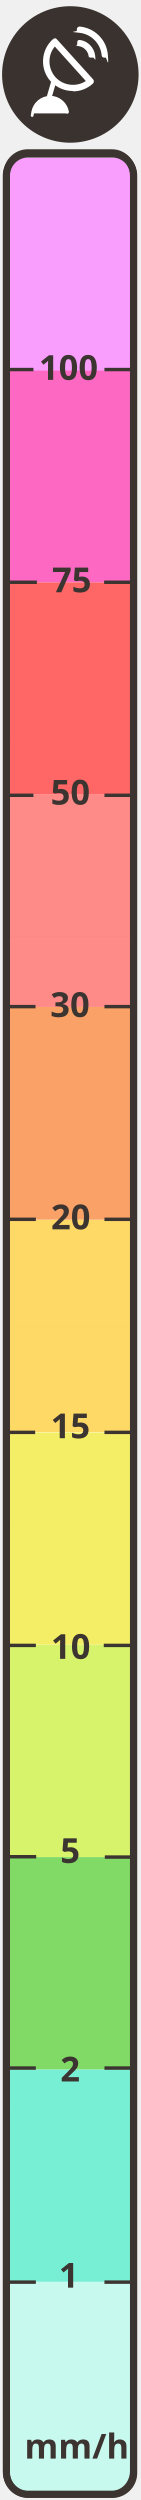
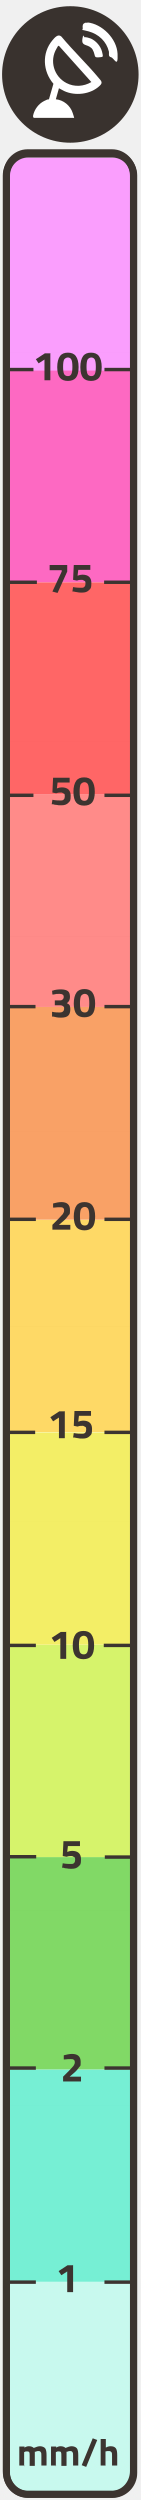
- <svg xmlns="http://www.w3.org/2000/svg" id="Livello_1" version="1.1" width="40.8px" height="725.2px" viewBox="0 0 40.8 725.2">
+ <svg xmlns="http://www.w3.org/2000/svg" id="Livello_1" version="1.1" viewBox="0 0 40.8 725.2" width="40.8px" height="725.2px">
  <defs>
    <style>
      .st0 {
        fill: #2dbf00;
      }

      .st1 {
        fill: #1ae4b7;
      }

      .st2 {
+         fill: #3c3430;
+       }
+ 
+       .st3 {
        fill: #f56200;
      }

-       .st3 {
+       .st4 {
        stroke-width: 2px;
      }

-       .st3, .st4, .st5 {
+       .st4, .st5, .st6 {
        fill: none;
      }

-       .st3, .st5 {
+       .st4, .st6 {
        stroke: #3c3430;
        stroke-miterlimit: 9.8;
      }

-       .st6 {
+       .st7 {
+         opacity: .6;
+       }
+ 
+       .st8 {
        fill: #fc0599;
      }

-       .st7 {
+       .st9 {
        fill: #39322e;
      }

-       .st8, .st9 {
+       .st10 {
        fill: #fff;
      }

-       .st10 {
+       .st11 {
        fill: red;
      }

-       .st11 {
+       .st12 {
        fill: #febf00;
      }

-       .st9 {
-         stroke: #fff;
-         stroke-miterlimit: 10;
-         stroke-width: .8px;
-       }
- 
-       .st12 {
+       .st13 {
+         isolation: isolate;
+       }
+ 
+       .st14 {
        fill: #f75dfc;
      }

-       .st13 {
+       .st15 {
        fill: #a3f5e3;
      }

-       .st14 {
+       .st16 {
        fill: #ebe300;
      }

-       .st15 {
+       .st17 {
        fill: #ff3e3b;
      }

-       .st16 {
-         opacity: .6;
-       }
- 
-       .st17 {
+       .st18 {
        fill: #baeb09;
-       }
- 
-       .st18 {
-         fill: #3c3430;
-         font-family: TitilliumWeb-SemiBold, 'Titillium Web';
-         font-size: 10px;
-         font-weight: 600;
      }
    </style>
  </defs>
  <g>
-     <path class="st8" d="M.8,667h38.8v50.5c0,3.3-2.5,6-5.6,6H6.8c-3.3,0-6-2.8-6-6.3v-50.2h0Z" />
-     <rect class="st8" x=".8" y="610.8" width="38.8" height="56.5" />
-     <rect class="st8" x=".8" y="554.3" width="38.8" height="56.5" />
-     <rect class="st8" x=".8" y="497.8" width="38.8" height="56.5" />
-     <rect class="st8" x=".8" y="441.3" width="38.8" height="56.5" />
-     <rect class="st8" x=".8" y="384.8" width="38.8" height="56.5" />
-     <rect class="st8" x=".8" y="328.3" width="38.8" height="56.5" />
-     <rect class="st8" x=".8" y="271.7" width="38.8" height="56.6" />
-     <rect class="st8" x=".8" y="215.2" width="38.8" height="56.5" />
-     <rect class="st8" x=".8" y="158.7" width="38.8" height="56.5" />
-     <rect class="st8" x=".8" y="102.2" width="38.8" height="56.5" />
-     <path class="st8" d="M4.2,45.7h31.5c2.2,0,4,1.9,4,4.2v52.4H.8v-52.9c0-2,1.6-3.6,3.4-3.6h0Z" />
-   </g>
-   <g class="st16">
-     <path class="st13" d="M1.5,661.9h37.9v55.1c0,3.6-2.5,6.5-5.5,6.5H7.3c-3.3,0-5.9-3.1-5.9-6.9v-54.7h0Z" />
+     <path class="st10" d="M.8,667h38.8v50.5c0,3.3-2.5,6-5.6,6H6.8c-3.3,0-6-2.8-6-6.3v-50.2h0Z" />
+     <rect class="st10" x=".8" y="610.8" width="38.8" height="56.5" />
+     <rect class="st10" x=".8" y="554.3" width="38.8" height="56.5" />
+     <rect class="st10" x=".8" y="497.8" width="38.8" height="56.5" />
+     <rect class="st10" x=".8" y="441.3" width="38.8" height="56.5" />
+     <rect class="st10" x=".8" y="384.8" width="38.8" height="56.5" />
+     <rect class="st10" x=".8" y="328.3" width="38.8" height="56.5" />
+     <rect class="st10" x=".8" y="271.7" width="38.8" height="56.6" />
+     <rect class="st10" x=".8" y="215.2" width="38.8" height="56.5" />
+     <rect class="st10" x=".8" y="158.7" width="38.8" height="56.5" />
+     <rect class="st10" x=".8" y="102.2" width="38.8" height="56.5" />
+     <path class="st10" d="M4.2,45.7h31.5c2.2,0,4,1.9,4,4.2v52.4H.8v-52.9c0-2,1.6-3.6,3.4-3.6h0Z" />
+   </g>
+   <g class="st7">
+     <path class="st15" d="M1.5,661.9h37.9v55.1c0,3.6-2.5,6.5-5.5,6.5H7.3c-3.3,0-5.9-3.1-5.9-6.9v-54.7h0Z" />
    <rect class="st1" x="1.4" y="600.3" width="37.9" height="61.6" />
    <rect class="st0" x="1.4" y="538.7" width="37.9" height="61.6" />
-     <rect class="st17" x="1.4" y="477.1" width="37.9" height="61.6" />
-     <rect class="st14" x="1.4" y="415.5" width="37.9" height="61.6" />
-     <rect class="st11" x="1.4" y="353.8" width="37.9" height="61.6" />
-     <rect class="st2" x="1.4" y="292.1" width="37.9" height="61.7" />
-     <rect class="st15" x="1.4" y="230.5" width="37.9" height="61.6" />
-     <rect class="st10" x="1.4" y="168.9" width="37.9" height="61.6" />
-     <rect class="st6" x="1.4" y="107.3" width="37.9" height="61.6" />
-     <path class="st12" d="M4.8,45.7h30.8c2.2,0,3.9,2,3.9,4.6v57.2H1.4v-57.7c0-2.2,1.5-3.9,3.4-3.9h0Z" />
-   </g>
-   <circle class="st7" cx="20.4" cy="21.6" r="19.8" />
-   <rect class="st4" x="7.1" y="679.8" width="15.4" height="11.8" />
-   <path class="st3" d="M32.6,723.6H8.1c-3.4,0-6.2-2.8-6.2-6.2V50.9c0-3.4,2.8-6.2,6.2-6.2h24.5c3.4,0,6.2,2.8,6.2,6.2v666.5c0,3.4-2.8,6.2-6.2,6.2Z" />
-   <path class="st3" d="M32.5,723.5H8c-3.4,0-6.2-3-6.2-6.7V51c0-3.7,2.8-6.7,6.2-6.7h24.5c3.4,0,6.2,3,6.2,6.7v665.8c0,3.7-2.8,6.7-6.2,6.7Z" />
-   <line class="st5" x1="2.6" y1="662" x2="10.4" y2="662" />
-   <line class="st5" x1="30.3" y1="662" x2="38" y2="662" />
-   <line class="st5" x1="2.9" y1="599.9" x2="10.4" y2="599.9" />
-   <line class="st5" x1="30.3" y1="599.9" x2="37.9" y2="599.9" />
-   <line class="st5" x1="2.7" y1="538.6" x2="10.5" y2="538.6" />
-   <line class="st5" x1="30.4" y1="538.7" x2="38.1" y2="538.7" />
-   <line class="st5" x1="2.5" y1="477.3" x2="10.4" y2="477.3" />
-   <line class="st5" x1="30.1" y1="477.3" x2="37.8" y2="477.3" />
-   <line class="st5" x1="2.7" y1="415.5" x2="10.2" y2="415.5" />
-   <line class="st5" x1="30.3" y1="415.5" x2="37.9" y2="415.5" />
-   <line class="st5" x1="2.6" y1="353.7" x2="10.4" y2="353.7" />
-   <line class="st5" x1="30.3" y1="353.7" x2="38" y2="353.7" />
-   <line class="st5" x1="2.7" y1="292" x2="10.3" y2="292" />
-   <line class="st5" x1="30.3" y1="292" x2="37.9" y2="292" />
-   <line class="st5" x1="2.1" y1="230.7" x2="9.7" y2="230.7" />
-   <line class="st5" x1="30.3" y1="230.7" x2="37.9" y2="230.7" />
-   <line class="st5" x1="2.8" y1="168.9" x2="10.7" y2="168.9" />
-   <line class="st5" x1="2.2" y1="107.2" x2="9.7" y2="107.2" />
-   <line class="st5" x1="30.3" y1="107.2" x2="37.9" y2="107.2" />
-   <line class="st5" x1="30.2" y1="168.9" x2="38" y2="168.9" />
-   <text class="st18" transform="translate(7.1 713.2)">
-     <tspan x="0" y="0">mm/h</tspan>
-   </text>
-   <text class="st18" transform="translate(11.3 110.2)">
-     <tspan x="0" y="0">100</tspan>
-   </text>
-   <text class="st18" transform="translate(15.1 171.8)">
-     <tspan x="0" y="0">75</tspan>
-   </text>
-   <text class="st18" transform="translate(14.7 233.4)">
-     <tspan x="0" y="0">50</tspan>
-   </text>
-   <text class="st18" transform="translate(14.6 295)">
-     <tspan x="0" y="0">30</tspan>
-   </text>
-   <text class="st18" transform="translate(14.8 356.6)">
-     <tspan x="0" y="0">20</tspan>
-   </text>
-   <text class="st18" transform="translate(14.7 417.2)">
-     <tspan x="0" y="0">15</tspan>
-   </text>
-   <text class="st18" transform="translate(14.8 481.2)">
-     <tspan x="0" y="0">10</tspan>
-   </text>
-   <text class="st18" transform="translate(17.5 540.4)">
-     <tspan x="0" y="0">5</tspan>
-   </text>
-   <text class="st18" transform="translate(17.5 603.8)">
-     <tspan x="0" y="0">2</tspan>
-   </text>
-   <text class="st18" transform="translate(17.1 663.6)">
-     <tspan x="0" y="0">1</tspan>
-   </text>
+     <rect class="st18" x="1.4" y="477.1" width="37.9" height="61.6" />
+     <rect class="st16" x="1.4" y="415.5" width="37.9" height="61.6" />
+     <rect class="st12" x="1.4" y="353.8" width="37.9" height="61.6" />
+     <rect class="st3" x="1.4" y="292.1" width="37.9" height="61.7" />
+     <rect class="st17" x="1.4" y="230.5" width="37.9" height="61.6" />
+     <rect class="st11" x="1.4" y="168.9" width="37.9" height="61.6" />
+     <rect class="st8" x="1.4" y="107.3" width="37.9" height="61.6" />
+     <path class="st14" d="M4.8,45.7h30.8c2.2,0,3.9,2,3.9,4.6v57.2H1.4v-57.7c0-2.2,1.5-3.9,3.4-3.9h0v-.2Z" />
+   </g>
+   <circle class="st9" cx="20.4" cy="21.6" r="19.8" />
+   <rect class="st5" x="7.1" y="679.8" width="15.4" height="11.8" />
+   <path class="st4" d="M32.6,723.6H8.1c-3.4,0-6.2-2.8-6.2-6.2V50.9c0-3.4,2.8-6.2,6.2-6.2h24.5c3.4,0,6.2,2.8,6.2,6.2v666.5c0,3.4-2.8,6.2-6.2,6.2h0Z" />
+   <path class="st4" d="M32.5,723.5H8c-3.4,0-6.2-3-6.2-6.7V51c0-3.7,2.8-6.7,6.2-6.7h24.5c3.4,0,6.2,3,6.2,6.7v665.8c0,3.7-2.8,6.7-6.2,6.7Z" />
+   <line class="st6" x1="2.6" y1="662" x2="10.4" y2="662" />
+   <line class="st6" x1="30.3" y1="662" x2="38" y2="662" />
+   <line class="st6" x1="2.9" y1="599.9" x2="10.4" y2="599.9" />
+   <line class="st6" x1="30.3" y1="599.9" x2="37.9" y2="599.9" />
+   <line class="st6" x1="2.7" y1="538.6" x2="10.5" y2="538.6" />
+   <line class="st6" x1="30.4" y1="538.7" x2="38.1" y2="538.7" />
+   <line class="st6" x1="2.5" y1="477.3" x2="10.4" y2="477.3" />
+   <line class="st6" x1="30.1" y1="477.3" x2="37.8" y2="477.3" />
+   <line class="st6" x1="2.7" y1="415.5" x2="10.2" y2="415.5" />
+   <line class="st6" x1="30.3" y1="415.5" x2="37.9" y2="415.5" />
+   <line class="st6" x1="2.6" y1="353.7" x2="10.4" y2="353.7" />
+   <line class="st6" x1="30.3" y1="353.7" x2="38" y2="353.7" />
+   <line class="st6" x1="2.7" y1="292" x2="10.3" y2="292" />
+   <line class="st6" x1="30.3" y1="292" x2="37.9" y2="292" />
+   <line class="st6" x1="2.1" y1="230.7" x2="9.7" y2="230.7" />
+   <line class="st6" x1="30.3" y1="230.7" x2="37.9" y2="230.7" />
+   <line class="st6" x1="2.8" y1="168.9" x2="10.7" y2="168.9" />
+   <line class="st6" x1="2.2" y1="107.2" x2="9.7" y2="107.2" />
+   <line class="st6" x1="30.3" y1="107.2" x2="37.9" y2="107.2" />
+   <line class="st6" x1="30.2" y1="168.9" x2="38" y2="168.9" />
+   <g class="st13">
+     <g class="st13">
+       <path class="st2" d="M7.1,715.2h-1.5v-5.5h1.5v.3c.5-.3.9-.4,1.3-.4.6,0,1.1.2,1.4.5.7-.3,1.3-.5,1.8-.5s1.2.2,1.5.6c.3.4.4,1.1.4,2v3h-1.5v-2.9c0-.5,0-.8-.2-1-.1-.2-.3-.3-.6-.3s-.5,0-.9.2h-.2c0,.6,0,1,0,1.3v2.8h-1.5v-2.8c0-.5,0-.9-.1-1.1,0-.2-.3-.3-.6-.3s-.6,0-.8.2h-.1v4.2Z" />
+       <path class="st2" d="M16.3,715.2h-1.5v-5.5h1.5v.3c.5-.3.9-.4,1.3-.4.6,0,1.1.2,1.4.5.7-.3,1.3-.5,1.8-.5s1.2.2,1.5.6c.3.4.4,1.1.4,2v3h-1.5v-2.9c0-.5,0-.8-.2-1-.1-.2-.3-.3-.6-.3s-.5,0-.9.2h-.2c0,.6,0,1,0,1.3v2.8h-1.5v-2.8c0-.5,0-.9-.1-1.1,0-.2-.3-.3-.6-.3s-.6,0-.8.2h-.1v4.2Z" />
+       <path class="st2" d="M23.7,715.1l3.2-7.8,1.3.5-3.2,7.8-1.3-.5Z" />
+       <path class="st2" d="M30.7,715.2h-1.5v-7.7h1.5v2.5c.5-.3,1-.4,1.4-.4.7,0,1.2.2,1.5.6.3.4.4,1.1.4,2v3h-1.5v-2.9c0-.5,0-.8-.2-1s-.3-.3-.7-.3-.6,0-.9.1h-.1v4.2Z" />
+     </g>
+   </g>
+   <g class="st13">
+     <g class="st13">
+       <path class="st2" d="M14.6,102.4v7.9h-1.7v-6l-1.7,1.1-.8-1.2,2.6-1.7h1.5Z" />
+       <path class="st2" d="M17.4,103.3c.5-.7,1.3-1,2.3-1s1.8.3,2.3,1c.5.7.8,1.7.8,3.2s-.3,2.5-.8,3.1c-.5.6-1.3.9-2.3.9s-1.8-.3-2.3-.9-.8-1.7-.8-3.1.3-2.5.8-3.2ZM21,106.4c0-1-.1-1.7-.3-2.1-.2-.4-.6-.6-1-.6s-.8.2-1.1.6c-.2.4-.3,1.1-.3,2.1s.1,1.7.3,2.1c.2.4.6.6,1.1.6s.8-.2,1-.6.3-1.1.3-2.1Z" />
+       <path class="st2" d="M24.1,103.3c.5-.7,1.3-1,2.3-1s1.8.3,2.3,1,.8,1.7.8,3.2-.3,2.5-.8,3.1-1.3.9-2.3.9-1.8-.3-2.3-.9c-.5-.6-.8-1.7-.8-3.1s.3-2.5.8-3.2ZM27.8,106.4c0-1-.1-1.7-.3-2.1-.2-.4-.6-.6-1-.6s-.8.2-1.1.6c-.2.4-.3,1.1-.3,2.1s.1,1.7.3,2.1.6.6,1.1.6.8-.2,1-.6.3-1.1.3-2.1Z" />
+     </g>
+   </g>
+   <g class="st13">
+     <g class="st13">
+       <path class="st2" d="M14.4,165.4v-1.5h5.1v1.9l-2.8,6.2-1.5-.4,2.7-5.8v-.4h-3.4Z" />
+       <path class="st2" d="M26.2,163.9v1.4h-3.5l-.2,1.7c.5-.2,1-.3,1.4-.3,1.7,0,2.6.8,2.6,2.4s-.2,1.6-.7,2.1-1.1.7-2,.7-.8,0-1.3-.1-.8-.1-1.1-.2h-.4c0-.1.2-1.3.2-1.3,1,.2,1.8.2,2.4.2s.7-.1.9-.3c.2-.2.3-.5.3-.9s0-.7-.3-.8-.4-.3-.7-.3c-.5,0-1,0-1.4.2h-.2s-1-.2-1-.2l.2-4.3h4.8Z" />
+     </g>
+   </g>
+   <g class="st13">
+     <g class="st13">
+       <path class="st2" d="M20.2,225.6v1.4h-3.5l-.2,1.7c.5-.2,1-.3,1.4-.3,1.7,0,2.6.8,2.6,2.4s-.2,1.6-.7,2.1c-.5.5-1.1.7-2,.7s-.8,0-1.3-.1c-.5,0-.8-.1-1.1-.2h-.4c0-.1.2-1.3.2-1.3,1,.2,1.8.2,2.4.2s.7-.1.9-.3c.2-.2.3-.5.3-.9s0-.7-.3-.8-.4-.3-.7-.3c-.5,0-1,0-1.4.2h-.2s-1-.2-1-.2l.2-4.3h4.8Z" />
+       <path class="st2" d="M22.1,226.5c.5-.7,1.3-1,2.3-1s1.8.3,2.3,1,.8,1.7.8,3.2-.3,2.5-.8,3.1-1.3.9-2.3.9-1.8-.3-2.3-.9c-.5-.6-.8-1.7-.8-3.1s.3-2.5.8-3.2ZM25.8,229.6c0-1-.1-1.7-.3-2.1-.2-.4-.6-.6-1-.6s-.8.2-1.1.6c-.2.4-.3,1.1-.3,2.1s.1,1.7.3,2.1.6.6,1.1.6.8-.2,1-.6.3-1.1.3-2.1Z" />
+     </g>
+   </g>
+   <g class="st13">
+     <g class="st13">
+       <path class="st2" d="M15.2,287.4c.7-.3,1.6-.4,2.5-.4s1.6.2,2,.5.6.9.6,1.7-.3,1.4-.9,1.8c.4.2.7.4.8.6s.2.6.2,1.1c0,.9-.2,1.5-.6,1.9-.4.4-1.1.6-2.1.6s-1.4-.1-2.2-.3h-.4c0,0,0-1.4,0-1.4.9.2,1.6.2,2.3.2s1.2-.4,1.2-1.1-.1-.5-.3-.7c-.2-.2-.5-.3-.8-.3h-1.6v-1.4h1.6c.3,0,.5-.1.7-.3.2-.2.3-.5.3-.7,0-.6-.4-.9-1.2-.9s-1.1,0-1.8.2h-.3s-.1-1.2-.1-1.2Z" />
+       <path class="st2" d="M22.2,287.9c.5-.7,1.3-1,2.3-1s1.8.3,2.3,1c.5.7.8,1.7.8,3.2s-.3,2.5-.8,3.1c-.5.6-1.3.9-2.3.9s-1.8-.3-2.3-.9-.8-1.7-.8-3.1.3-2.5.8-3.2ZM25.9,291c0-1-.1-1.7-.3-2.1-.2-.4-.6-.6-1-.6s-.8.2-1.1.6c-.2.4-.3,1.1-.3,2.1s.1,1.7.3,2.1c.2.4.6.6,1.1.6s.8-.2,1-.6.3-1.1.3-2.1Z" />
+     </g>
+   </g>
+   <g class="st13">
+     <g class="st13">
+       <path class="st2" d="M20.3,356.7h-5.1v-1.4l1.7-1.7c.6-.6,1-1.1,1.3-1.4.2-.3.4-.7.4-1s0-.6-.3-.8c-.2-.2-.5-.2-.8-.2-.5,0-1.1,0-1.8.1h-.3s0-1.2,0-1.2c.8-.2,1.6-.4,2.4-.4,1.7,0,2.5.8,2.5,2.3s-.1,1.1-.4,1.5c-.3.4-.7,1-1.4,1.6l-1.4,1.2h3.3v1.4Z" />
+       <path class="st2" d="M22.2,349.7c.5-.7,1.3-1,2.3-1s1.8.3,2.3,1c.5.7.8,1.7.8,3.2s-.3,2.5-.8,3.1c-.5.6-1.3.9-2.3.9s-1.8-.3-2.3-.9-.8-1.7-.8-3.1.3-2.5.8-3.2ZM25.9,352.8c0-1-.1-1.7-.3-2.1-.2-.4-.6-.6-1-.6s-.8.2-1.1.6c-.2.4-.3,1.1-.3,2.1s.1,1.7.3,2.1c.2.4.6.6,1.1.6s.8-.2,1-.6.3-1.1.3-2.1Z" />
+     </g>
+   </g>
+   <g class="st13">
+     <g class="st13">
+       <path class="st2" d="M18.8,409.3v7.9h-1.7v-6l-1.7,1.1-.8-1.2,2.6-1.7h1.5Z" />
+       <path class="st2" d="M26.4,409.3v1.4h-3.5l-.2,1.7c.5-.2,1-.3,1.4-.3,1.7,0,2.6.8,2.6,2.4s-.2,1.6-.7,2.1-1.1.7-2,.7-.8,0-1.3-.1-.8-.1-1.1-.2h-.4c0-.1.2-1.3.2-1.3,1,.2,1.8.2,2.4.2s.7-.1.9-.3c.2-.2.3-.5.3-.9s0-.7-.3-.8-.4-.3-.7-.3c-.5,0-1,0-1.4.2h-.2s-1-.2-1-.2l.2-4.3h4.8Z" />
+     </g>
+   </g>
+   <g class="st13">
+     <g class="st13">
+       <path class="st2" d="M19.2,473.3v7.9h-1.7v-6l-1.7,1.1-.8-1.2,2.6-1.7h1.5Z" />
+       <path class="st2" d="M21.9,474.1c.5-.7,1.3-1,2.3-1s1.8.3,2.3,1,.8,1.7.8,3.2-.3,2.5-.8,3.1-1.3.9-2.3.9-1.8-.3-2.3-.9c-.5-.6-.8-1.7-.8-3.1s.3-2.5.8-3.2ZM25.6,477.2c0-1-.1-1.7-.3-2.1-.2-.4-.6-.6-1-.6s-.8.2-1.1.6c-.2.4-.3,1.1-.3,2.1s.1,1.7.3,2.1.6.6,1.1.6.8-.2,1-.6.3-1.1.3-2.1Z" />
+     </g>
+   </g>
+   <g class="st13">
+     <g class="st13">
+       <path class="st2" d="M23.2,534.1v1.4h-3.5l-.2,1.7c.5-.2,1-.3,1.4-.3,1.7,0,2.6.8,2.6,2.4s-.2,1.6-.7,2.1c-.5.5-1.1.7-2,.7s-.8,0-1.3-.1c-.5,0-.8-.1-1.1-.2h-.4c0-.1.2-1.3.2-1.3,1,.2,1.8.2,2.4.2s.7-.1.9-.3.3-.5.3-.9,0-.7-.3-.8-.4-.3-.7-.3c-.5,0-1,0-1.4.2h-.2s-1-.2-1-.2l.2-4.3h4.8Z" />
+     </g>
+   </g>
+   <g class="st13">
+     <g class="st13">
+       <path class="st2" d="M23.4,603.8h-5.1v-1.4l1.7-1.7c.6-.6,1-1.1,1.3-1.4.2-.3.4-.7.4-1s0-.6-.3-.8c-.2-.2-.5-.2-.8-.2-.5,0-1.1,0-1.8.1h-.3s0-1.2,0-1.2c.8-.2,1.6-.4,2.4-.4,1.7,0,2.5.8,2.5,2.3s-.1,1.1-.4,1.5c-.3.4-.7,1-1.4,1.6l-1.4,1.2h3.3v1.4Z" />
+     </g>
+   </g>
+   <g class="st13">
+     <g class="st13">
+       <path class="st2" d="M21.2,657v7.9h-1.7v-6l-1.7,1.1-.8-1.2,2.6-1.7h1.5Z" />
+     </g>
+   </g>
  <g>
-     <g id="Livello_1-2">
-       <g>
-         <path class="st8" d="M21.1,26.4c-2.4,0-4.7-1-6.4-2.8-3.2-3.5-2.9-9,.6-12.2h.1c.3-.4.8-.4,1.1,0l10.5,11.6c.3.3.3.9,0,1.2h0c-1.6,1.5-3.7,2.3-5.8,2.3h0ZM15.9,13.5c-2.1,2.5-2.1,6.3.2,8.9,2.3,2.5,6.1,2.9,8.8,1.1,0,0-9-10-9-10Z" />
-         <path class="st8" d="M27,16.7h-.8c-.3,0-.5-.2-.5-.5-.2-1.4-1.4-2.6-2.8-2.8s-.5-.3-.5-.5v-.6c0-.5.3-.8.8-.7,2.3.3,4.1,2.2,4.4,4.5s-.2.6-.6.6Z" />
-         <path class="st8" d="M30.7,16.7h-.6c-.3,0-.6-.3-.6-.6-.3-3.5-3.1-6.3-6.6-6.6s-.6-.3-.6-.6,0-.4,0-.4c0-.5.4-.8.8-.8,4.4.4,7.9,3.9,8.2,8.3s-.3.7-.7.7Z" />
-         <polygon class="st8" points="13.6 27.9 15 23.1 16.3 23.8 14.9 28.6 13.6 27.9" />
-       </g>
-     </g>
-     <path class="st9" d="M19.5,32.6c0,0,.1,0,.1-.1-.4-2.4-2.5-4.3-5-4.3-2.6,0-4.7,1.9-5.1,4.3s0,0,0,0c.9,0,8.8,0,9.9,0Z" />
+     <path class="st10" d="M9.6,33.5c.4-1.8,1.6-3.4,3.2-4.2s1-.3,1.4-.5l1.3-4.5c-3.1-3.6-3.4-8.9-.3-12.6.6-.7,1.6-2,2.6-1.1,3.5,4.2,7.5,8,10.9,12.1.7.8,1.2,1.3.2,2.2-2.6,2.5-7.1,3-10.3,1.5l-1.5-.8-.9,3.2c2.2.2,4.2,1.8,4.9,4s.4,1.2,0,1.4h-11.2s-.3-.2-.3-.2v-.5ZM26.5,23.8l-9.4-10.5c0,0-.1,0-.2,0s-.4.7-.5.8c-2.1,3.5-.8,8.1,2.9,10,2.3,1.2,5,1,7.2-.3Z" />
+     <path class="st10" d="M25.3,6.5c4.3.4,8.6,4.7,8.8,9.1s-1,1.2-1.9,1-.5-1.1-.6-1.6c-.7-3-3-5.1-5.9-5.9s-1.6,0-1.7-.9,0-1.3.7-1.6c.2,0,.5,0,.8,0Z" />
+     <path class="st10" d="M24.4,10.8c.5-.1,1.5.2,2,.4,1.5.7,2.8,2.2,3.2,3.8s.3,1.5-.6,1.6c-1.8.2-1.3-.2-1.8-1.5s-.8-1.2-1.3-1.6c-1.1-.6-2.3-.4-2-2.2s.3-.6.6-.6Z" />
  </g>
</svg>
